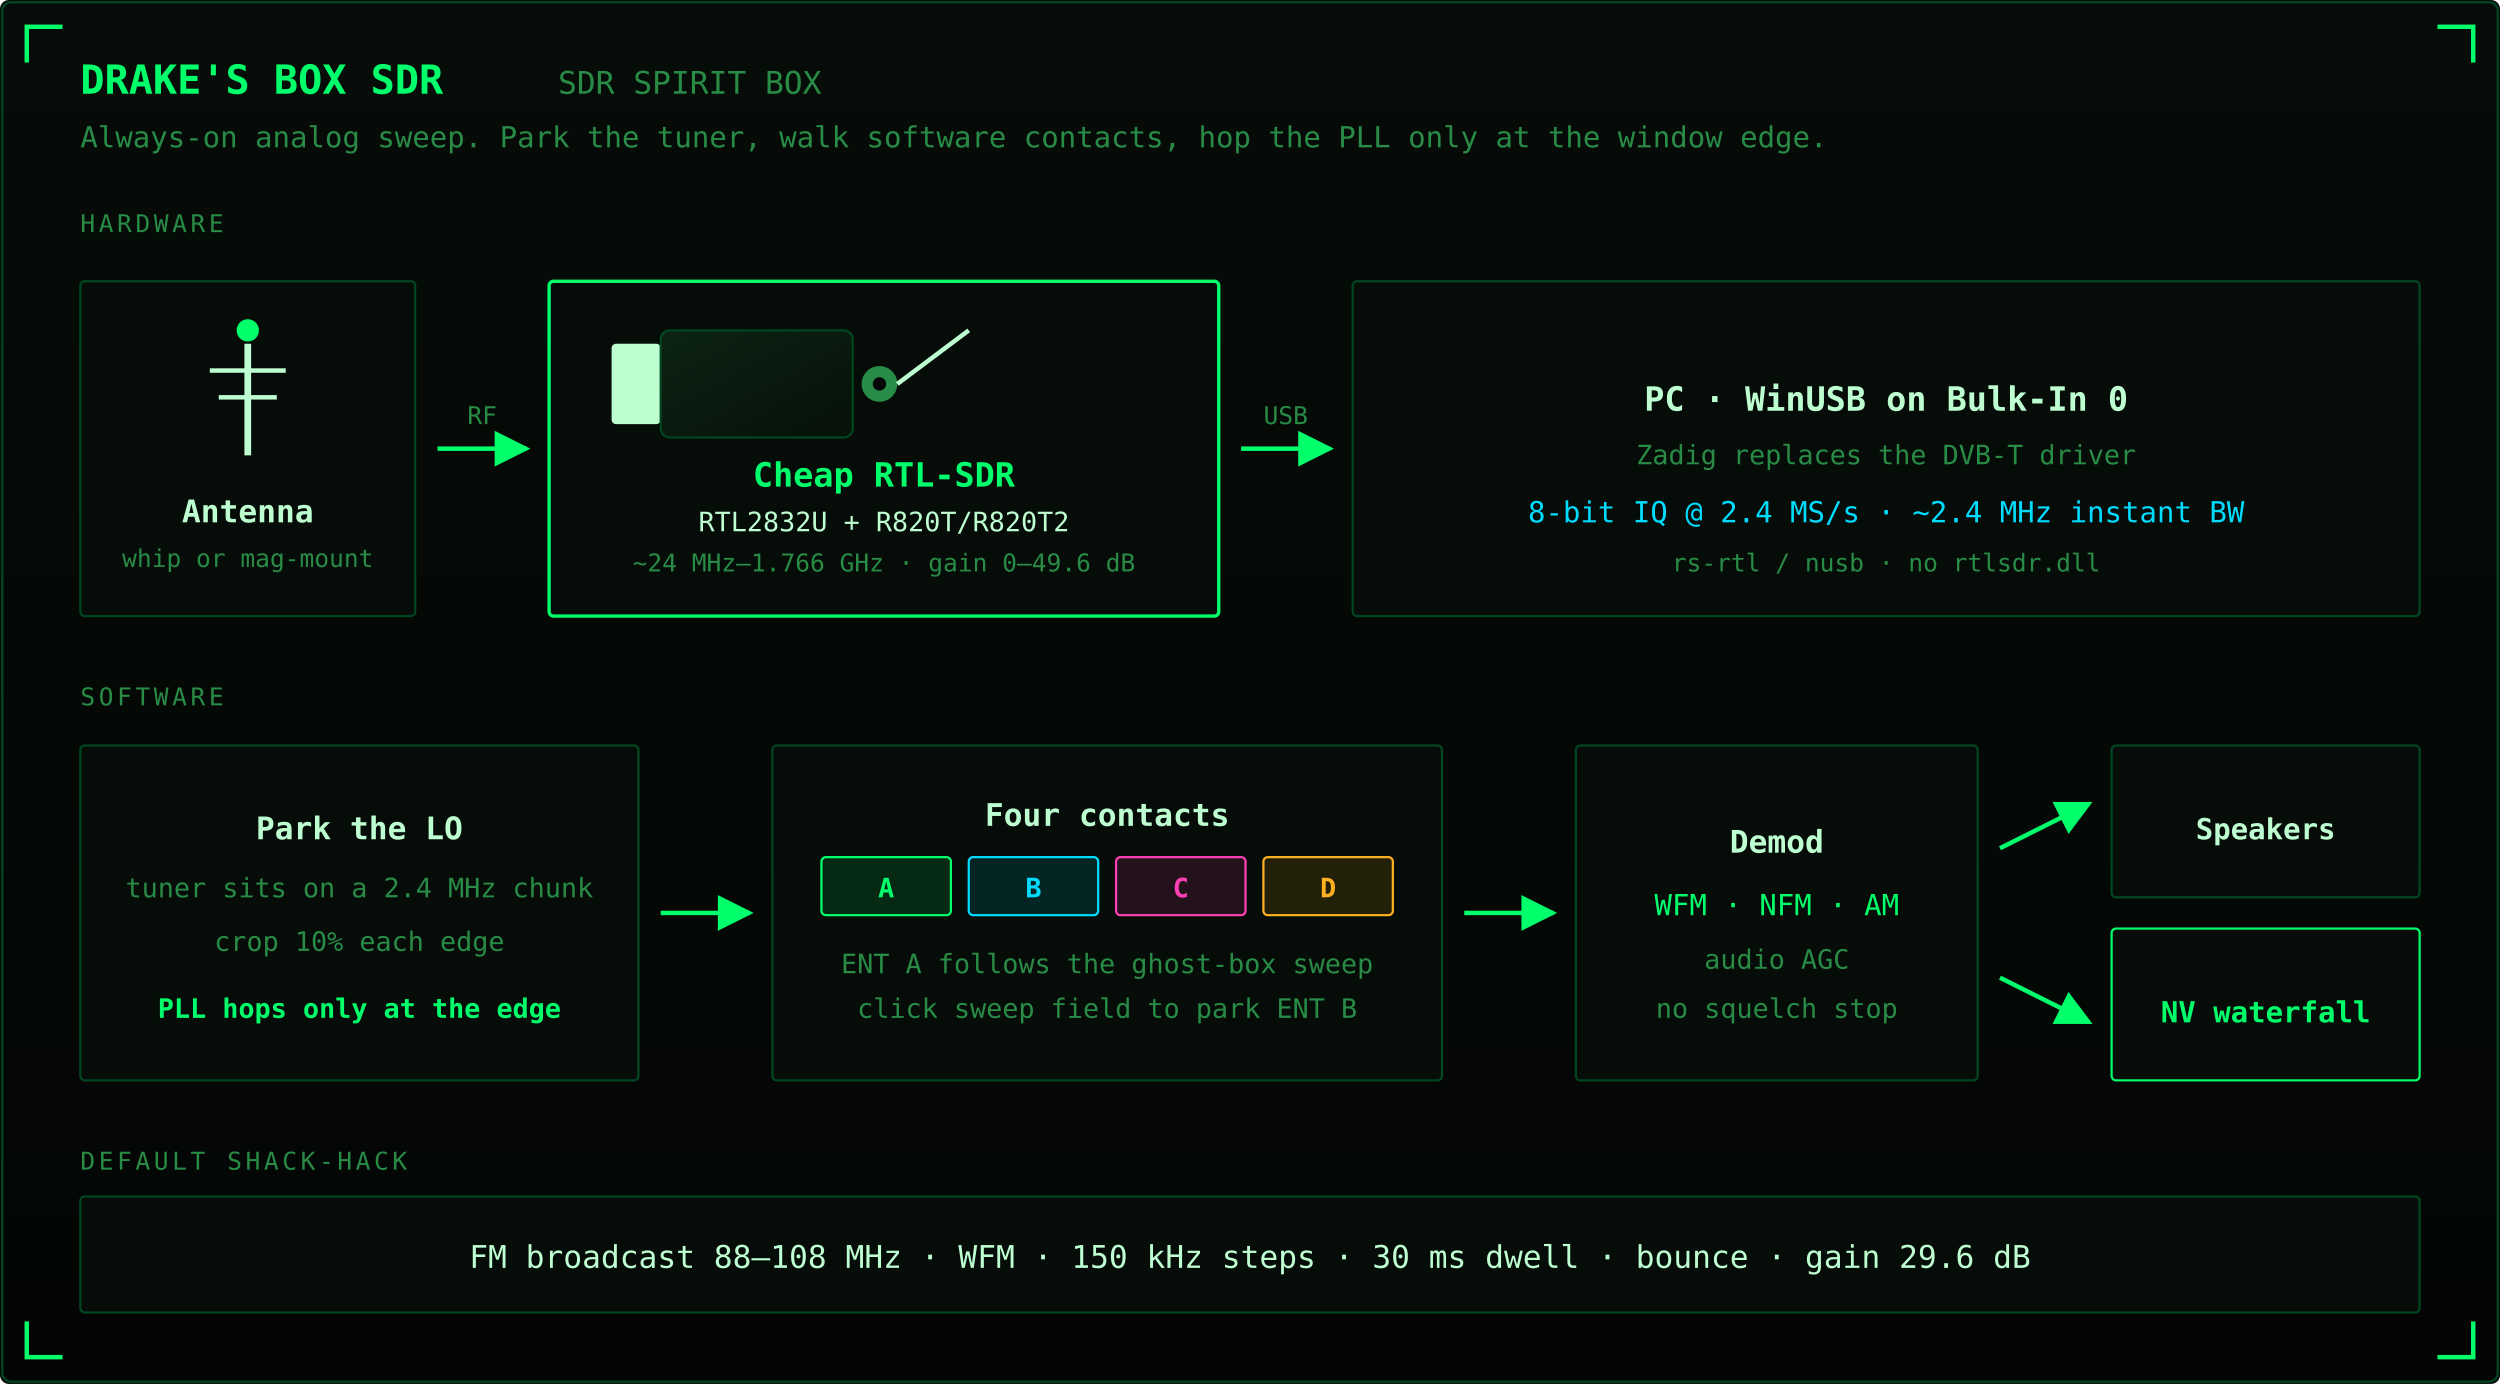
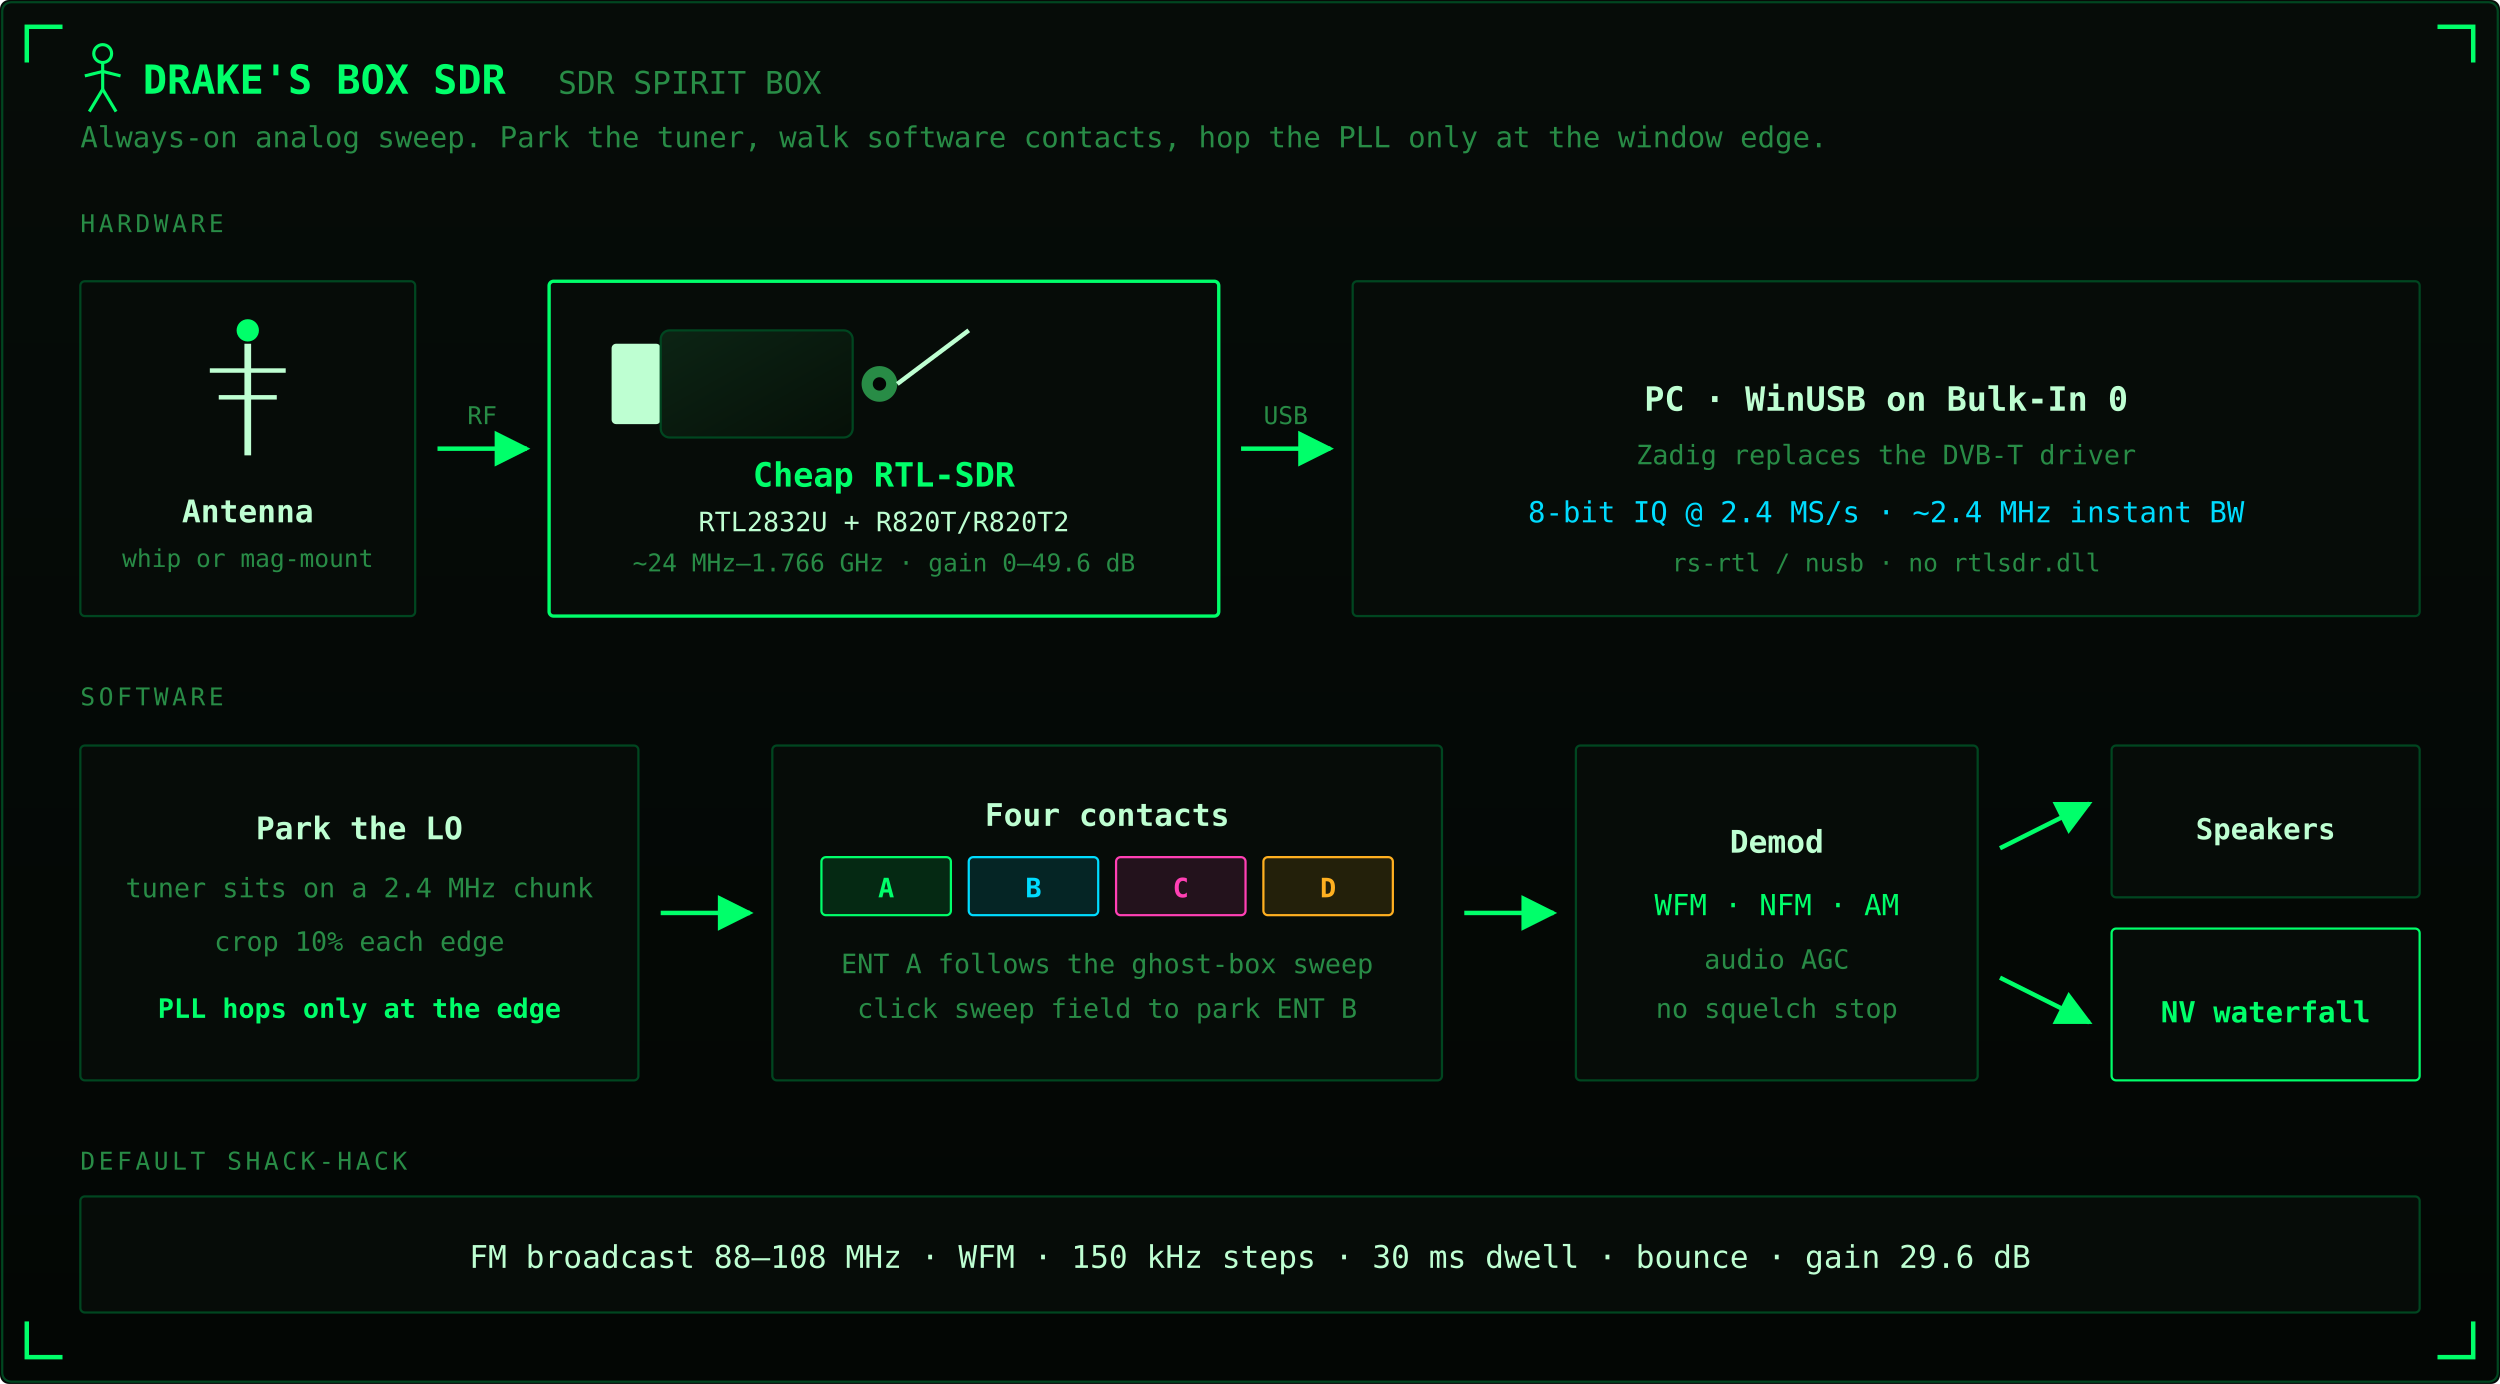
<svg xmlns="http://www.w3.org/2000/svg" viewBox="0 0 1120 620" role="img" aria-label="Drake's Box SDR spirit box signal path from a cheap RTL-SDR to NV waterfall and speakers">
  <defs>
    <linearGradient id="bg" x1="0" y1="0" x2="0" y2="1">
      <stop offset="0" stop-color="#060c08" />
      <stop offset="1" stop-color="#030604" />
    </linearGradient>
    <linearGradient id="dongle" x1="0" y1="0" x2="1" y2="1">
      <stop offset="0" stop-color="#0c2414" />
      <stop offset="1" stop-color="#061008" />
    </linearGradient>
    <marker id="arrow" viewBox="0 0 10 10" refX="9" refY="5" markerWidth="8" markerHeight="8" orient="auto-start-reverse">
      <path d="M 0 0 L 10 5 L 0 10 z" fill="#00ff6a" />
    </marker>
  </defs>
  <rect width="1120" height="620" rx="4" fill="url(#bg)" />
  <rect x="1" y="1" width="1118" height="618" rx="4" fill="none" stroke="#004620" />
  <path d="M 12 28 L 12 12 L 28 12" fill="none" stroke="#00ff6a" stroke-width="2" />
  <path d="M 1108 28 L 1108 12 L 1092 12" fill="none" stroke="#00ff6a" stroke-width="2" />
  <path d="M 12 592 L 12 608 L 28 608" fill="none" stroke="#00ff6a" stroke-width="2" />
  <path d="M 1108 592 L 1108 608 L 1092 608" fill="none" stroke="#00ff6a" stroke-width="2" />
-   <text x="36" y="42" fill="#00ff6a" font-family="Consolas, ui-monospace, monospace" font-size="18" font-weight="700">DRAKE'S BOX SDR</text>
+   <g transform="translate(36,18)" stroke="#00ff6a" fill="none" stroke-width="1.4">
+     <circle cx="10" cy="6" r="4" />
+     <line x1="10" y1="10" x2="10" y2="22" />
+     <line x1="10" y1="14" x2="2" y2="16" />
+     <line x1="10" y1="14" x2="18" y2="16" />
+     <line x1="10" y1="22" x2="4" y2="32" />
+     <line x1="10" y1="22" x2="16" y2="32" />
+   </g>
+   <text x="64" y="42" fill="#00ff6a" font-family="Consolas, ui-monospace, monospace" font-size="18" font-weight="700">DRAKE'S BOX SDR</text>
  <text x="250" y="42" fill="#288c46" font-family="Consolas, ui-monospace, monospace" font-size="14">SDR SPIRIT BOX</text>
  <text x="36" y="66" fill="#288c46" font-family="Consolas, ui-monospace, monospace" font-size="13">Always-on analog sweep. Park the tuner, walk software contacts, hop the PLL only at the window edge.</text>
  <text x="36" y="104" fill="#288c46" font-family="Consolas, ui-monospace, monospace" font-size="11" letter-spacing="1.6">HARDWARE</text>
  <g transform="translate(36,126)">
    <rect width="150" height="150" rx="2" fill="#060c08" stroke="#004620" />
    <line x1="75" y1="28" x2="75" y2="78" stroke="#beffd2" stroke-width="3" />
    <circle cx="75" cy="22" r="5" fill="#00ff6a" />
    <line x1="58" y1="40" x2="92" y2="40" stroke="#beffd2" stroke-width="2" />
    <line x1="62" y1="52" x2="88" y2="52" stroke="#beffd2" stroke-width="2" />
    <text x="75" y="108" text-anchor="middle" fill="#beffd2" font-family="Consolas, ui-monospace, monospace" font-size="14" font-weight="600">Antenna</text>
    <text x="75" y="128" text-anchor="middle" fill="#288c46" font-family="Consolas, ui-monospace, monospace" font-size="11">whip or mag-mount</text>
  </g>
  <line x1="196" y1="201" x2="236" y2="201" stroke="#00ff6a" stroke-width="2" marker-end="url(#arrow)" />
  <text x="216" y="190" text-anchor="middle" fill="#288c46" font-family="Consolas, ui-monospace, monospace" font-size="11">RF</text>
  <g transform="translate(246,126)">
    <rect width="300" height="150" rx="2" fill="#060c08" stroke="#00ff6a" stroke-width="1.5" />
    <rect x="28" y="28" width="22" height="36" rx="2" fill="#beffd2" />
    <rect x="50" y="22" width="86" height="48" rx="4" fill="url(#dongle)" stroke="#004620" />
    <circle cx="148" cy="46" r="8" fill="#288c46" />
    <circle cx="148" cy="46" r="3" fill="#030604" />
    <line x1="156" y1="46" x2="188" y2="22" stroke="#beffd2" stroke-width="2" />
    <text x="150" y="92" text-anchor="middle" fill="#00ff6a" font-family="Consolas, ui-monospace, monospace" font-size="15" font-weight="700">Cheap RTL-SDR</text>
    <text x="150" y="112" text-anchor="middle" fill="#beffd2" font-family="Consolas, ui-monospace, monospace" font-size="12">RTL2832U + R820T/R820T2</text>
    <text x="150" y="130" text-anchor="middle" fill="#288c46" font-family="Consolas, ui-monospace, monospace" font-size="11">~24 MHz–1.766 GHz · gain 0–49.6 dB</text>
  </g>
  <line x1="556" y1="201" x2="596" y2="201" stroke="#00ff6a" stroke-width="2" marker-end="url(#arrow)" />
  <text x="576" y="190" text-anchor="middle" fill="#288c46" font-family="Consolas, ui-monospace, monospace" font-size="11">USB</text>
  <g transform="translate(606,126)">
    <rect width="478" height="150" rx="2" fill="#060c08" stroke="#004620" />
    <text x="239" y="58" text-anchor="middle" fill="#beffd2" font-family="Consolas, ui-monospace, monospace" font-size="15" font-weight="600">PC · WinUSB on Bulk-In 0</text>
    <text x="239" y="82" text-anchor="middle" fill="#288c46" font-family="Consolas, ui-monospace, monospace" font-size="12">Zadig replaces the DVB-T driver</text>
    <text x="239" y="108" text-anchor="middle" fill="#00dcff" font-family="Consolas, ui-monospace, monospace" font-size="13">8-bit IQ @ 2.4 MS/s  ·  ~2.4 MHz instant BW</text>
    <text x="239" y="130" text-anchor="middle" fill="#288c46" font-family="Consolas, ui-monospace, monospace" font-size="11">rs-rtl / nusb  ·  no rtlsdr.dll</text>
  </g>
  <text x="36" y="316" fill="#288c46" font-family="Consolas, ui-monospace, monospace" font-size="11" letter-spacing="1.6">SOFTWARE</text>
  <g transform="translate(36,334)">
    <rect width="250" height="150" rx="2" fill="#060c08" stroke="#004620" />
    <text x="125" y="42" text-anchor="middle" fill="#beffd2" font-family="Consolas, ui-monospace, monospace" font-size="14" font-weight="600">Park the LO</text>
    <text x="125" y="68" text-anchor="middle" fill="#288c46" font-family="Consolas, ui-monospace, monospace" font-size="12">tuner sits on a 2.4 MHz chunk</text>
    <text x="125" y="92" text-anchor="middle" fill="#288c46" font-family="Consolas, ui-monospace, monospace" font-size="12">crop 10% each edge</text>
    <text x="125" y="122" text-anchor="middle" fill="#00ff6a" font-family="Consolas, ui-monospace, monospace" font-size="12" font-weight="600">PLL hops only at the edge</text>
  </g>
  <line x1="296" y1="409" x2="336" y2="409" stroke="#00ff6a" stroke-width="2" marker-end="url(#arrow)" />
  <g transform="translate(346,334)">
    <rect width="300" height="150" rx="2" fill="#060c08" stroke="#004620" />
    <text x="150" y="36" text-anchor="middle" fill="#beffd2" font-family="Consolas, ui-monospace, monospace" font-size="14" font-weight="600">Four contacts</text>
    <rect x="22" y="50" width="58" height="26" rx="2" fill="#00ff6a" fill-opacity="0.12" stroke="#00ff6a" />
    <text x="51" y="68" text-anchor="middle" fill="#00ff6a" font-family="Consolas, ui-monospace, monospace" font-size="12" font-weight="700">A</text>
    <rect x="88" y="50" width="58" height="26" rx="2" fill="#00dcff" fill-opacity="0.12" stroke="#00dcff" />
    <text x="117" y="68" text-anchor="middle" fill="#00dcff" font-family="Consolas, ui-monospace, monospace" font-size="12" font-weight="700">B</text>
    <rect x="154" y="50" width="58" height="26" rx="2" fill="#ff40b4" fill-opacity="0.12" stroke="#ff40b4" />
    <text x="183" y="68" text-anchor="middle" fill="#ff40b4" font-family="Consolas, ui-monospace, monospace" font-size="12" font-weight="700">C</text>
    <rect x="220" y="50" width="58" height="26" rx="2" fill="#ffb020" fill-opacity="0.12" stroke="#ffb020" />
    <text x="249" y="68" text-anchor="middle" fill="#ffb020" font-family="Consolas, ui-monospace, monospace" font-size="12" font-weight="700">D</text>
    <text x="150" y="102" text-anchor="middle" fill="#288c46" font-family="Consolas, ui-monospace, monospace" font-size="12">ENT A follows the ghost-box sweep</text>
    <text x="150" y="122" text-anchor="middle" fill="#288c46" font-family="Consolas, ui-monospace, monospace" font-size="12">click sweep field to park ENT B</text>
  </g>
  <line x1="656" y1="409" x2="696" y2="409" stroke="#00ff6a" stroke-width="2" marker-end="url(#arrow)" />
  <g transform="translate(706,334)">
    <rect width="180" height="150" rx="2" fill="#060c08" stroke="#004620" />
    <text x="90" y="48" text-anchor="middle" fill="#beffd2" font-family="Consolas, ui-monospace, monospace" font-size="14" font-weight="600">Demod</text>
    <text x="90" y="76" text-anchor="middle" fill="#00ff6a" font-family="Consolas, ui-monospace, monospace" font-size="13">WFM · NFM · AM</text>
    <text x="90" y="100" text-anchor="middle" fill="#288c46" font-family="Consolas, ui-monospace, monospace" font-size="12">audio AGC</text>
    <text x="90" y="122" text-anchor="middle" fill="#288c46" font-family="Consolas, ui-monospace, monospace" font-size="12">no squelch stop</text>
  </g>
  <line x1="896" y1="380" x2="936" y2="360" stroke="#00ff6a" stroke-width="2" marker-end="url(#arrow)" />
  <line x1="896" y1="438" x2="936" y2="458" stroke="#00ff6a" stroke-width="2" marker-end="url(#arrow)" />
  <g transform="translate(946,334)">
    <rect width="138" height="68" rx="2" fill="#060c08" stroke="#004620" />
    <text x="69" y="42" text-anchor="middle" fill="#beffd2" font-family="Consolas, ui-monospace, monospace" font-size="13" font-weight="600">Speakers</text>
    <rect y="82" width="138" height="68" rx="2" fill="#060c08" stroke="#00ff6a" />
    <text x="69" y="124" text-anchor="middle" fill="#00ff6a" font-family="Consolas, ui-monospace, monospace" font-size="13" font-weight="600">NV waterfall</text>
  </g>
  <text x="36" y="524" fill="#288c46" font-family="Consolas, ui-monospace, monospace" font-size="11" letter-spacing="1.6">DEFAULT SHACK-HACK</text>
  <rect x="36" y="536" width="1048" height="52" rx="2" fill="#060c08" stroke="#004620" />
  <text x="560" y="568" text-anchor="middle" fill="#beffd2" font-family="Consolas, ui-monospace, monospace" font-size="14">FM broadcast 88–108 MHz  ·  WFM  ·  150 kHz steps  ·  30 ms dwell  ·  bounce  ·  gain 29.6 dB</text>
</svg>
